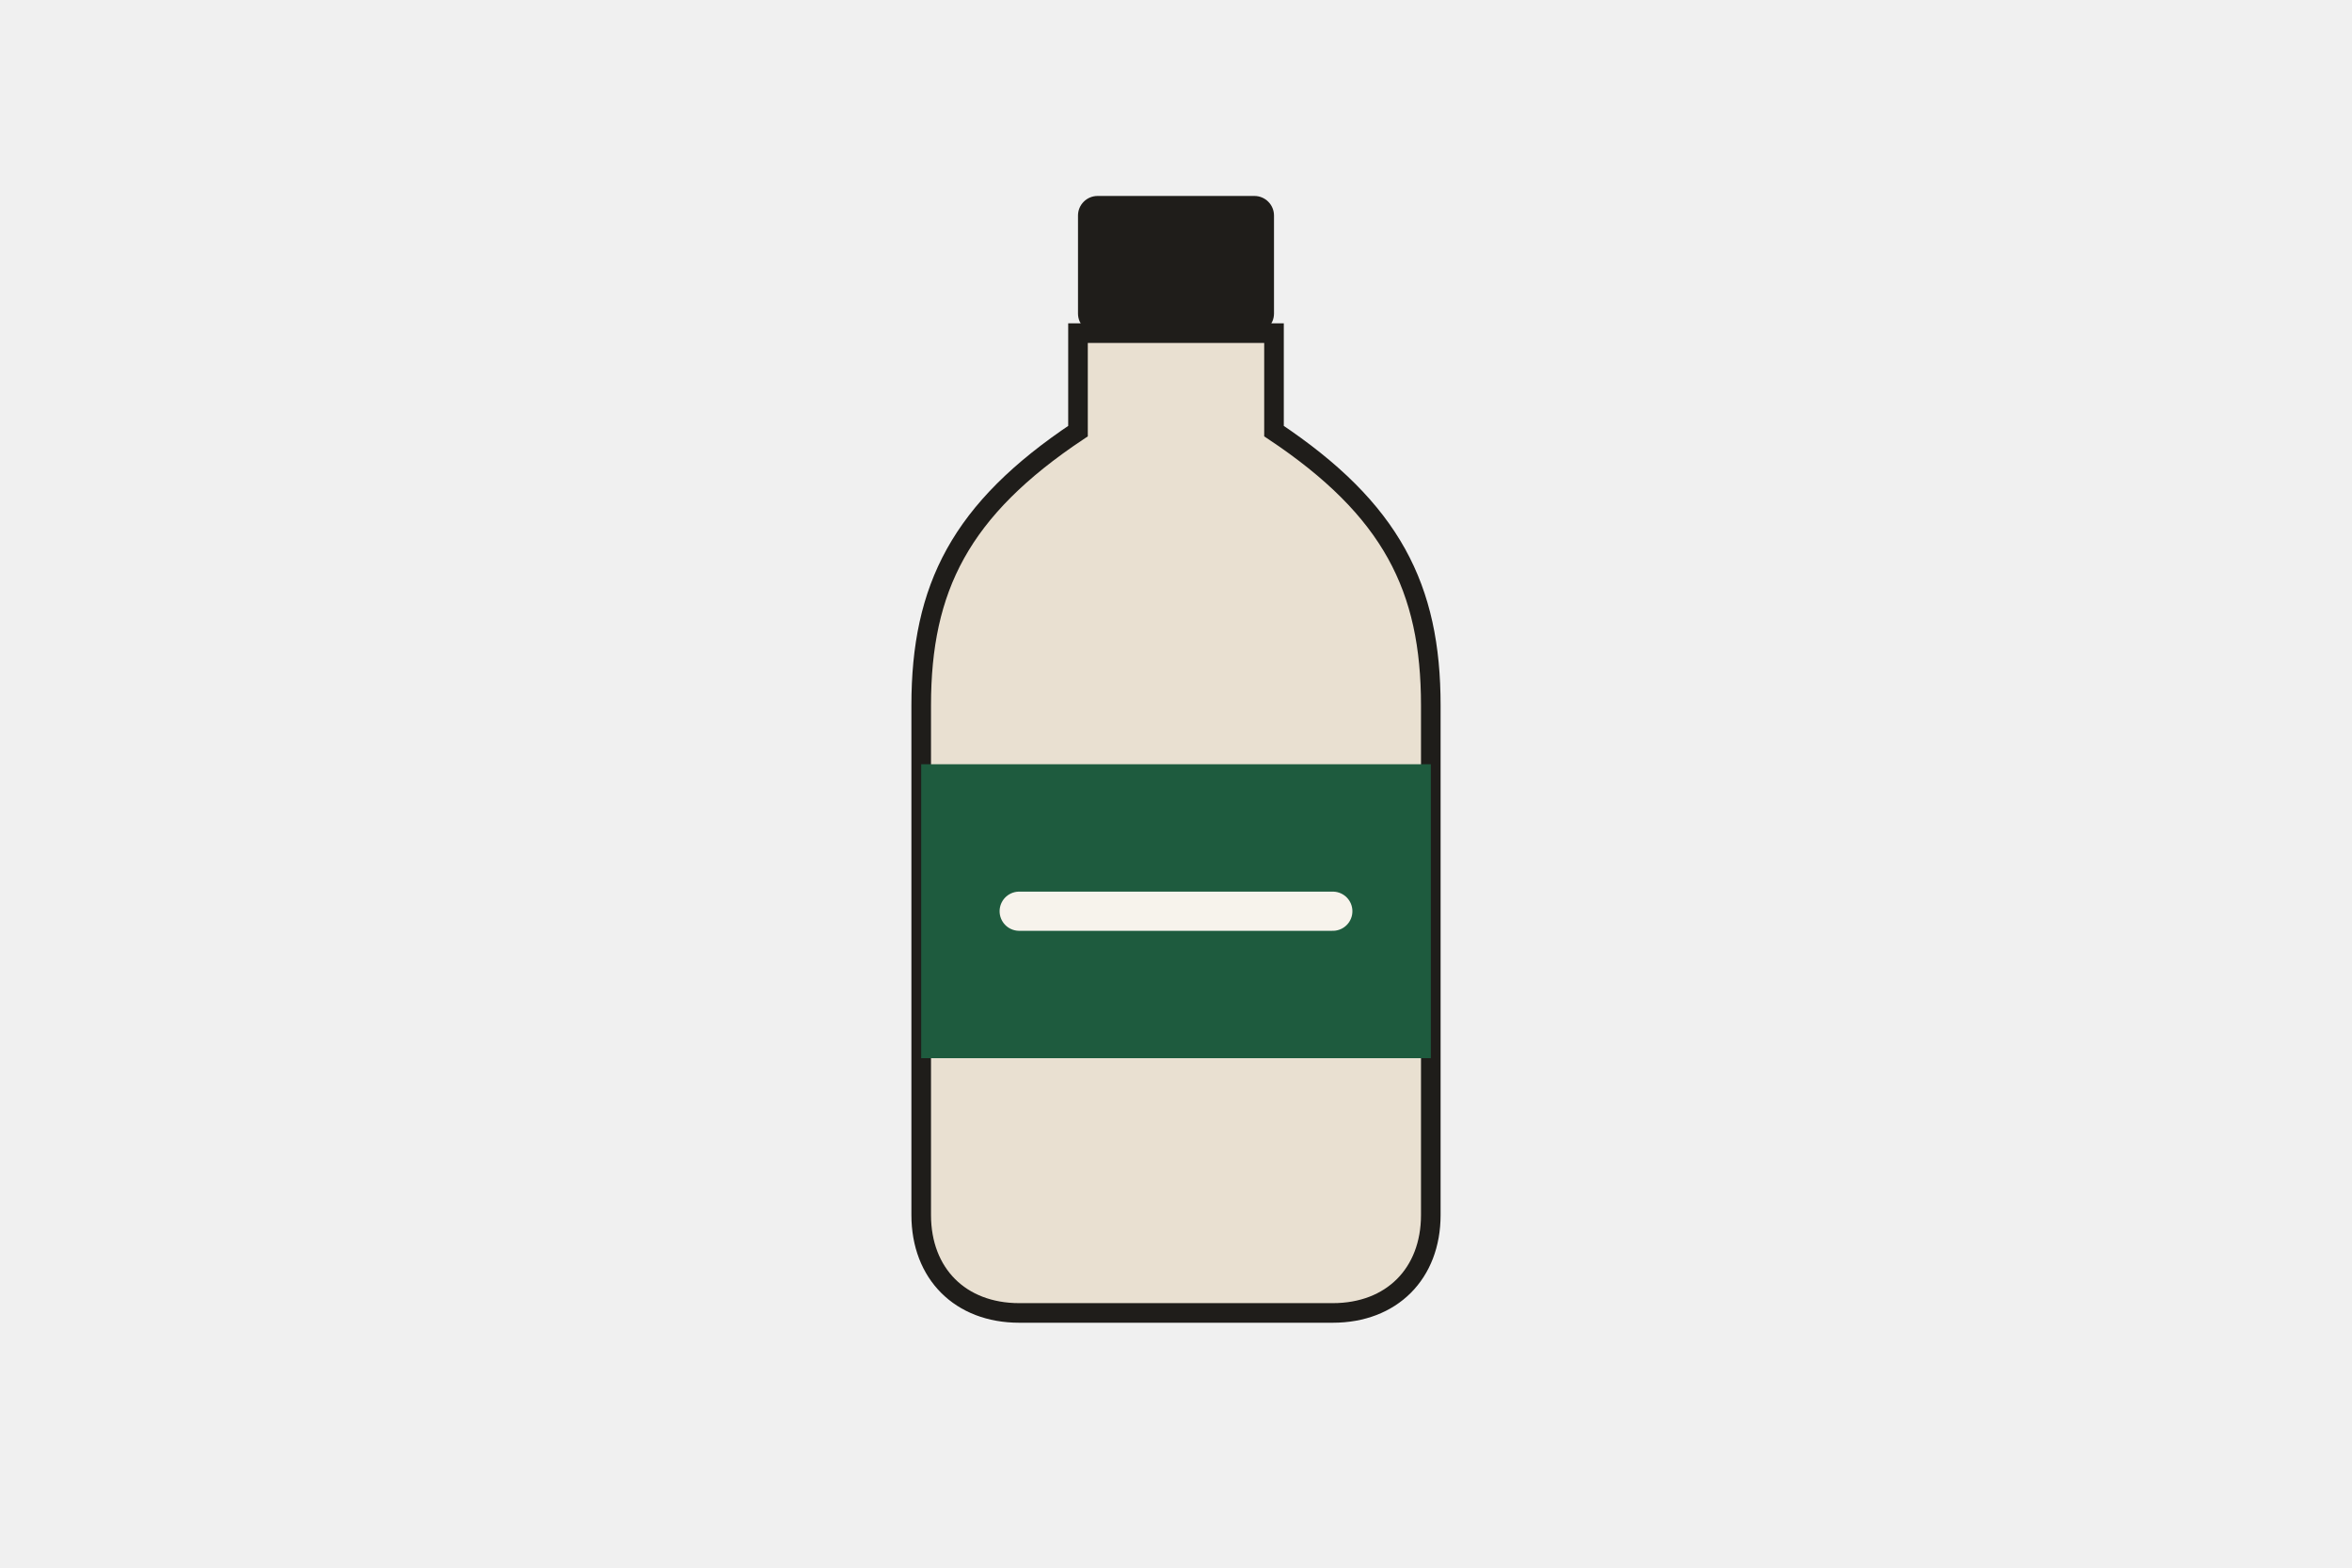
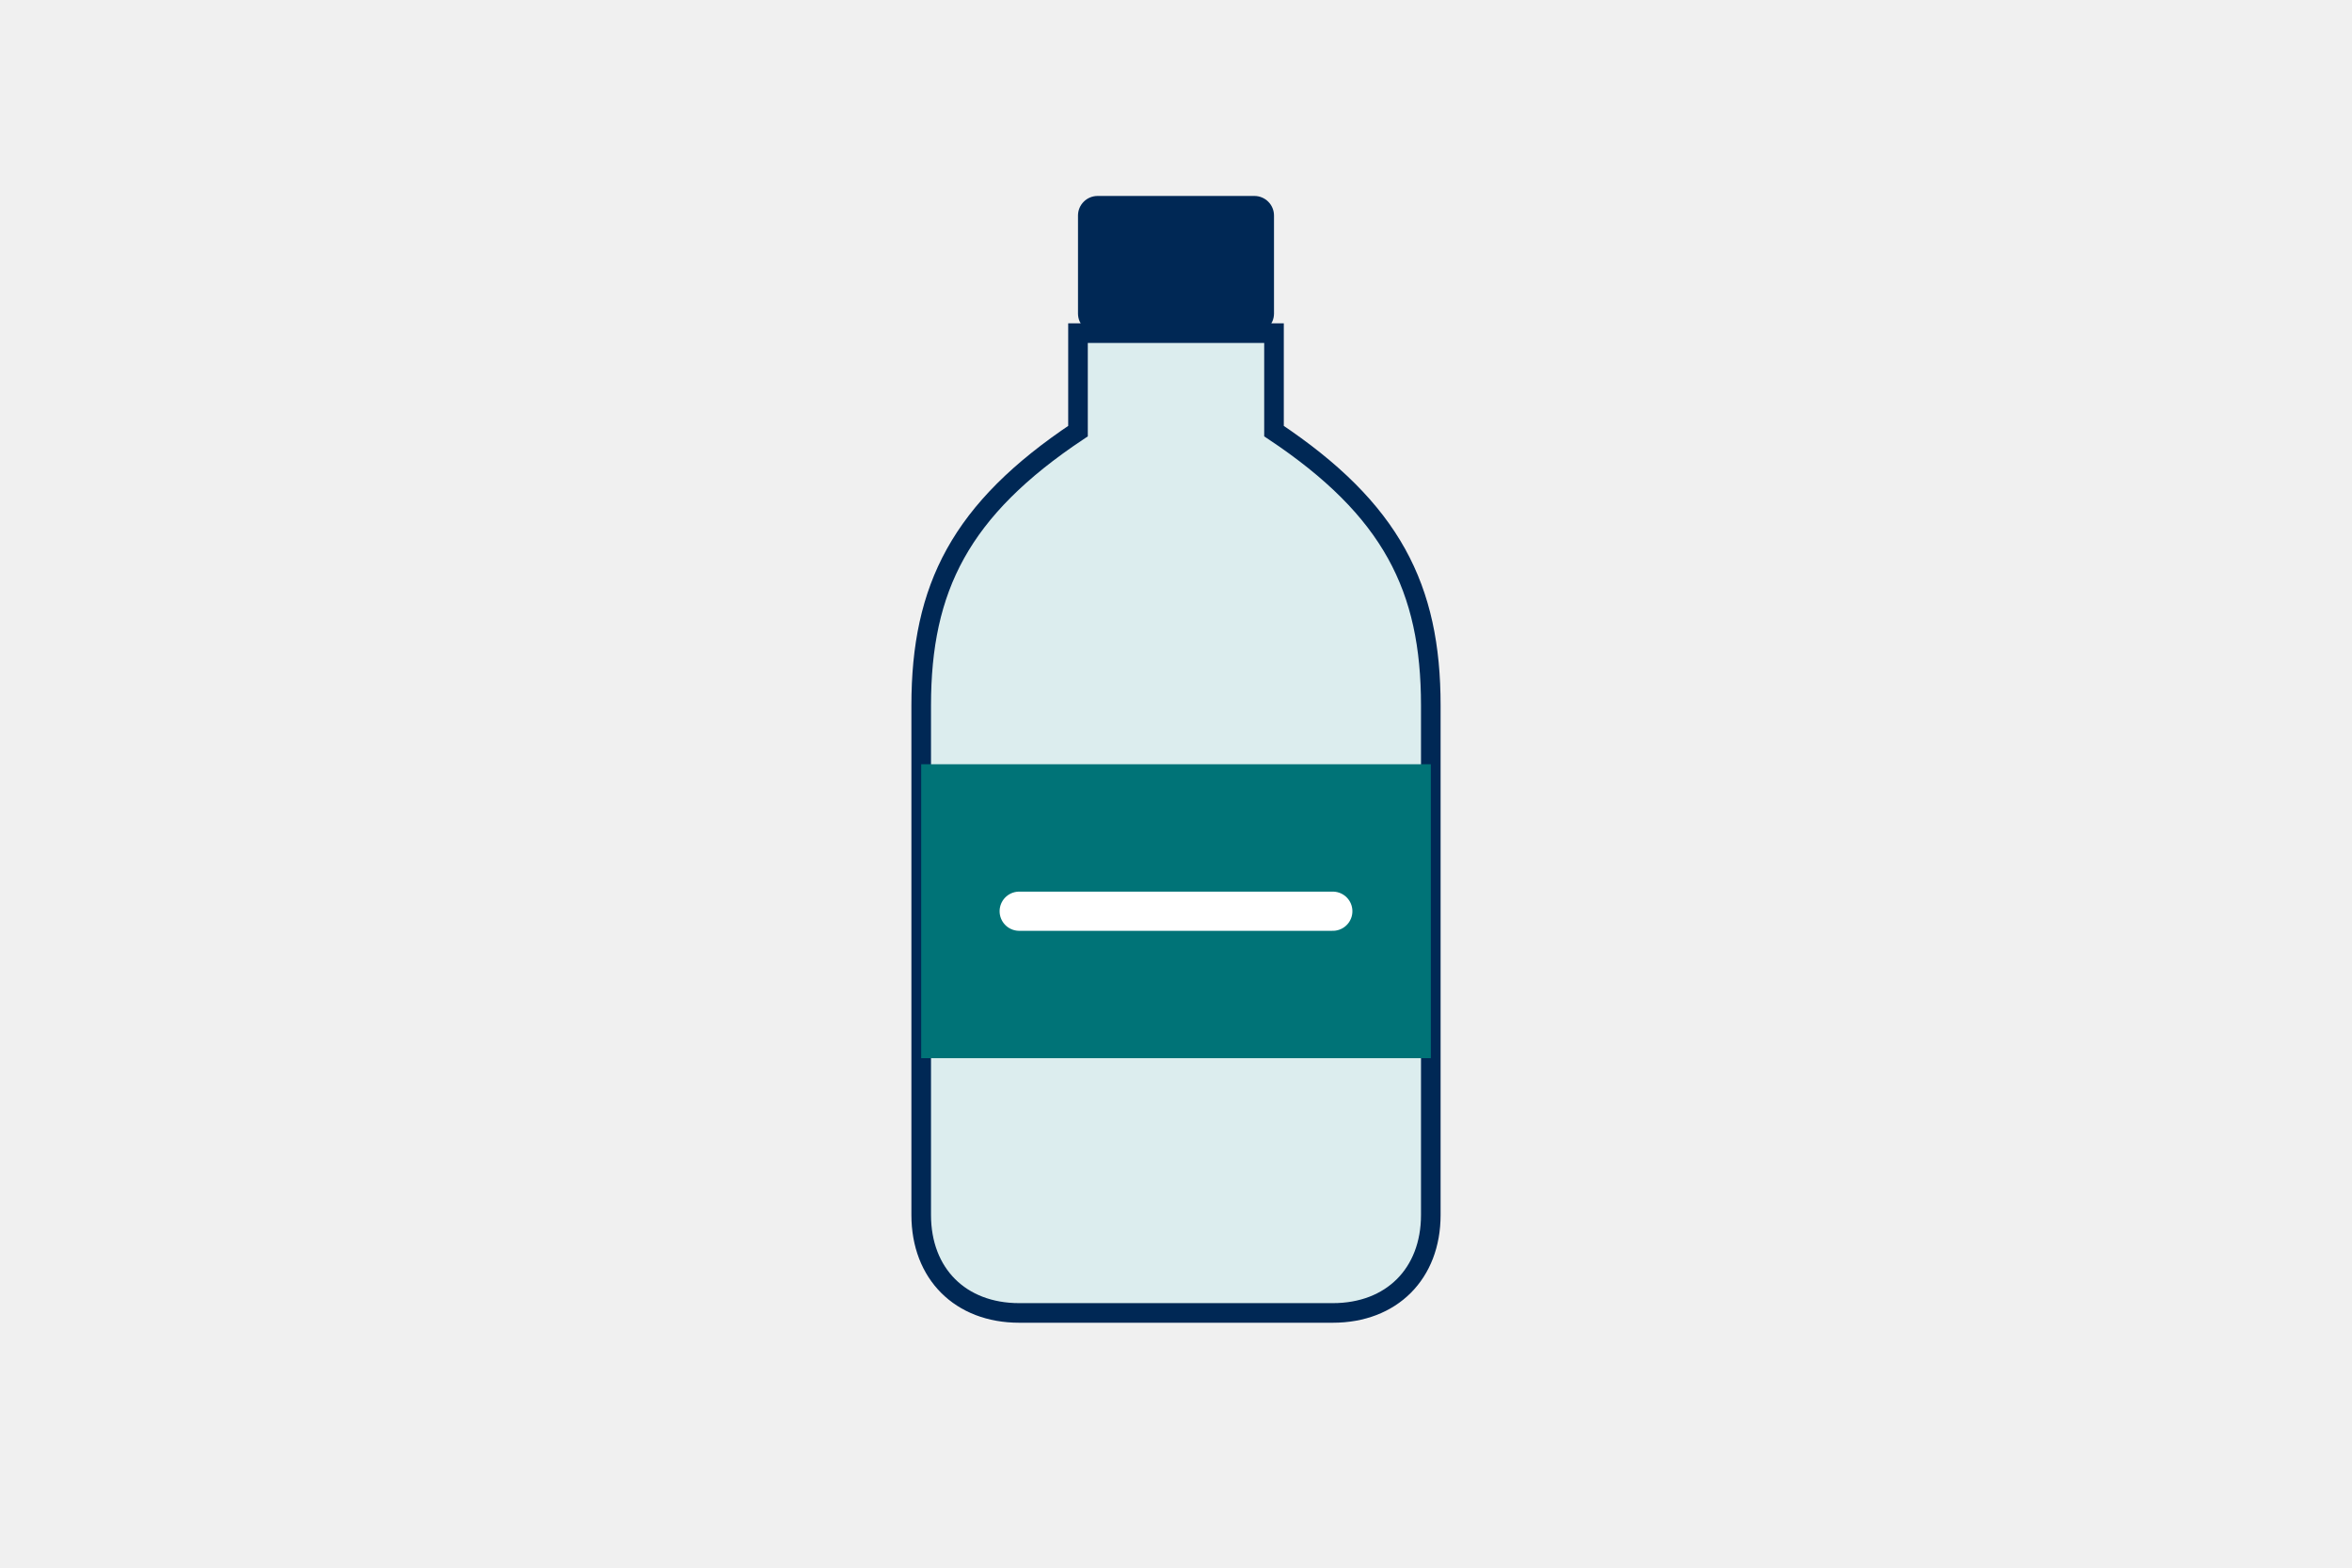
<svg xmlns="http://www.w3.org/2000/svg" viewBox="0 0 240 160" role="img" aria-label="Demo picture: a bottle of water">
-   <rect x="110" y="20" width="20" height="14" rx="2" fill="#1F1D1A" />
-   <path d="M110 34h20v10c12 8 16 16 16 28v52c0 6-4 10-10 10h-32c-6 0-10-4-10-10V72c0-12 4-20 16-28z" fill="#E9E0D1" stroke="#1F1D1A" stroke-width="2" />
-   <rect x="94" y="78" width="52" height="30" fill="#1E5B3E" />
-   <path d="M104 93h32" stroke="#F7F3EC" stroke-width="4" stroke-linecap="round" />
+   <rect x="110" y="20" width="20" height="14" rx="2" fill="#002855" />
+   <path d="M110 34h20v10c12 8 16 16 16 28v52c0 6-4 10-10 10h-32c-6 0-10-4-10-10V72c0-12 4-20 16-28z" fill="#DCEDEE" stroke="#002855" stroke-width="2" />
+   <rect x="94" y="78" width="52" height="30" fill="#007377" />
+   <path d="M104 93h32" stroke="#FFFFFF" stroke-width="4" stroke-linecap="round" />
</svg>
